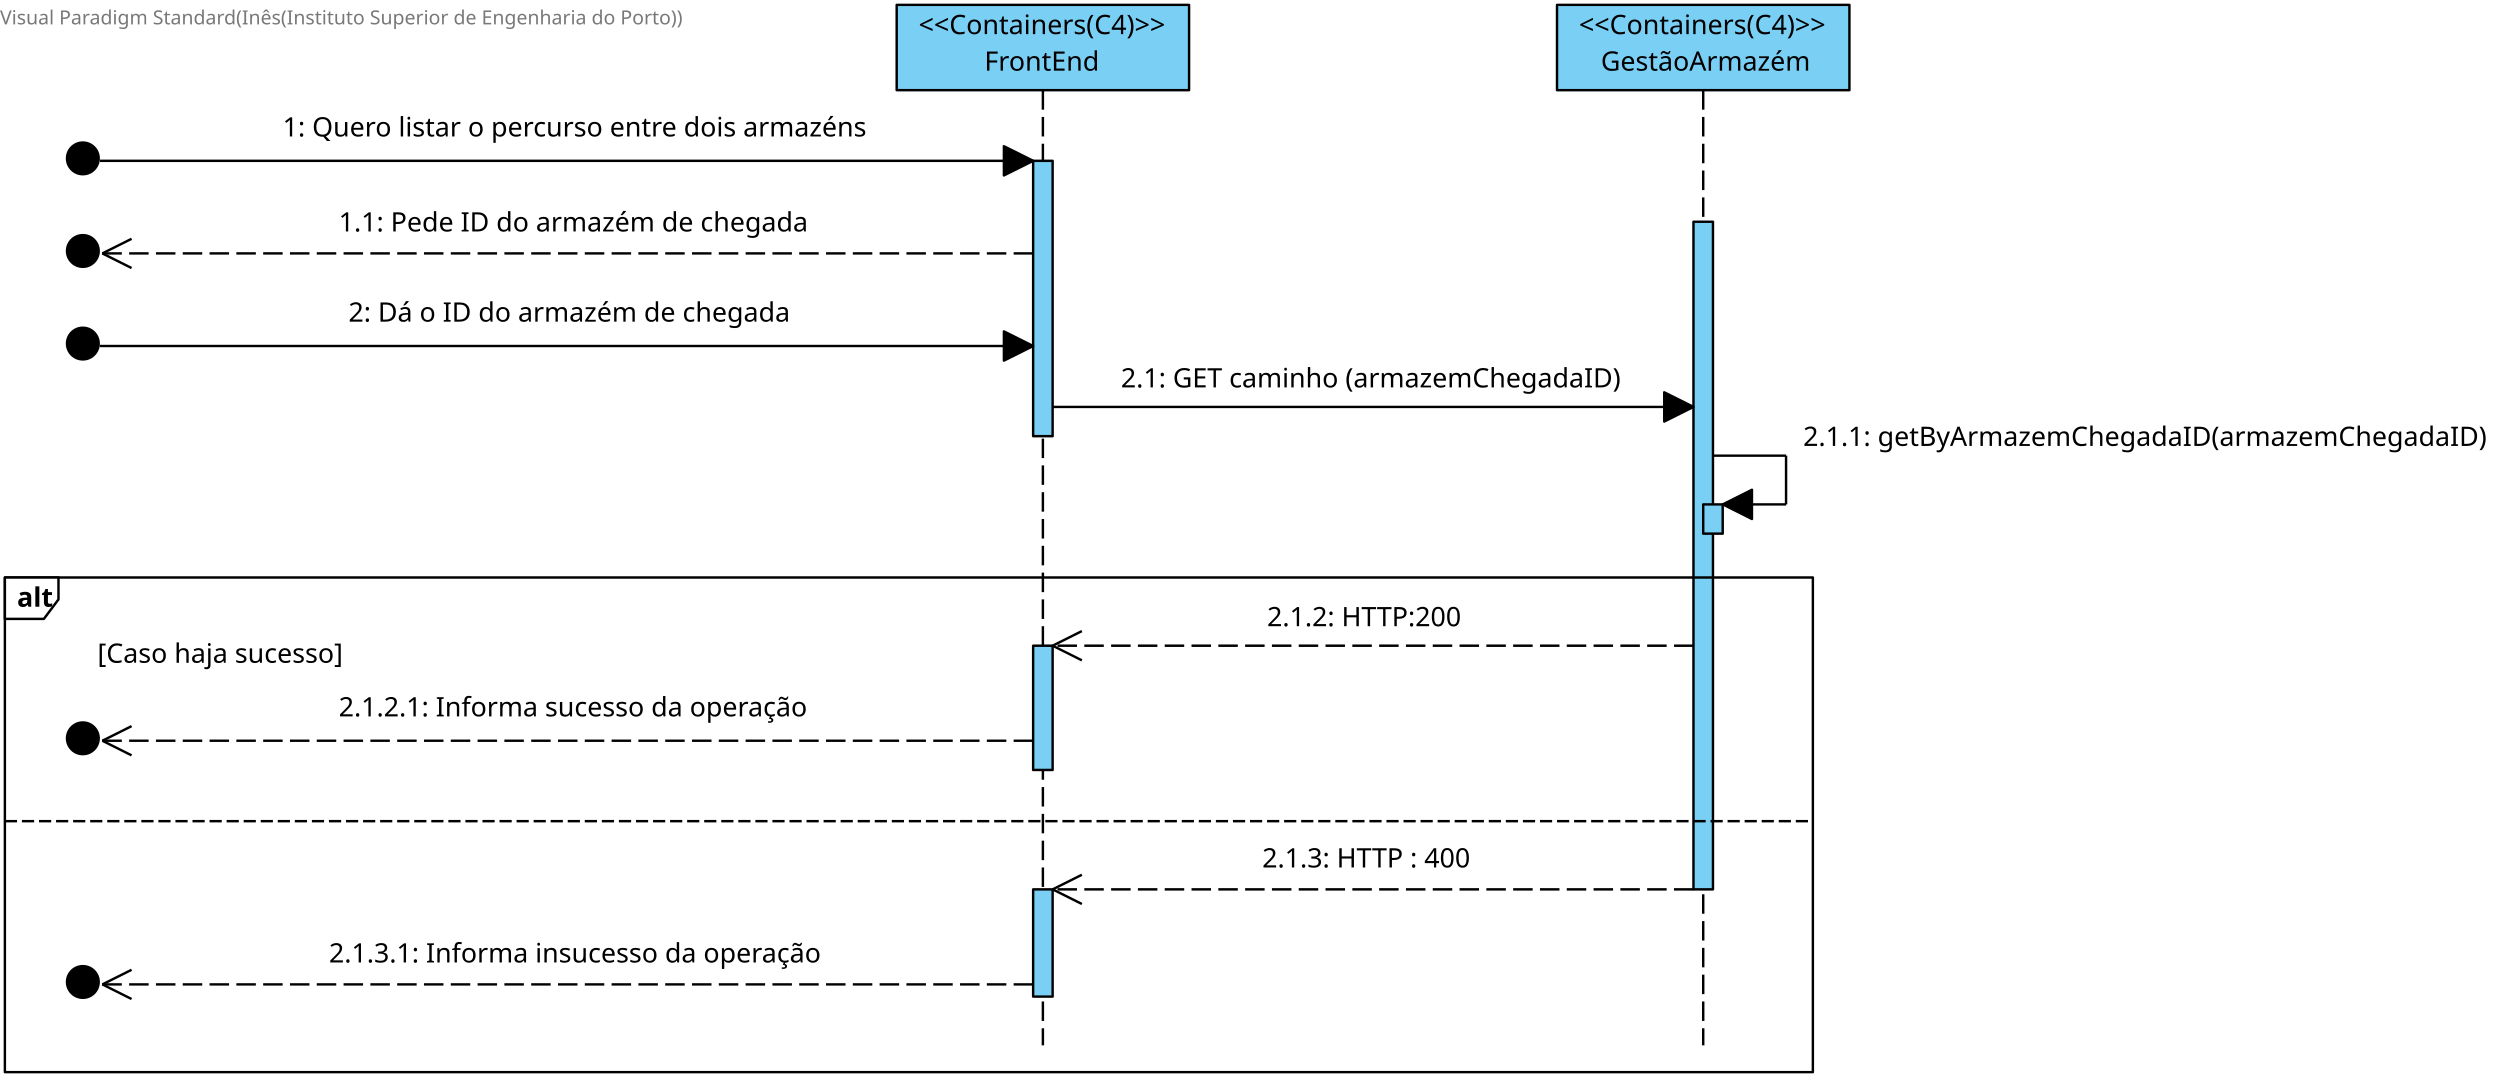
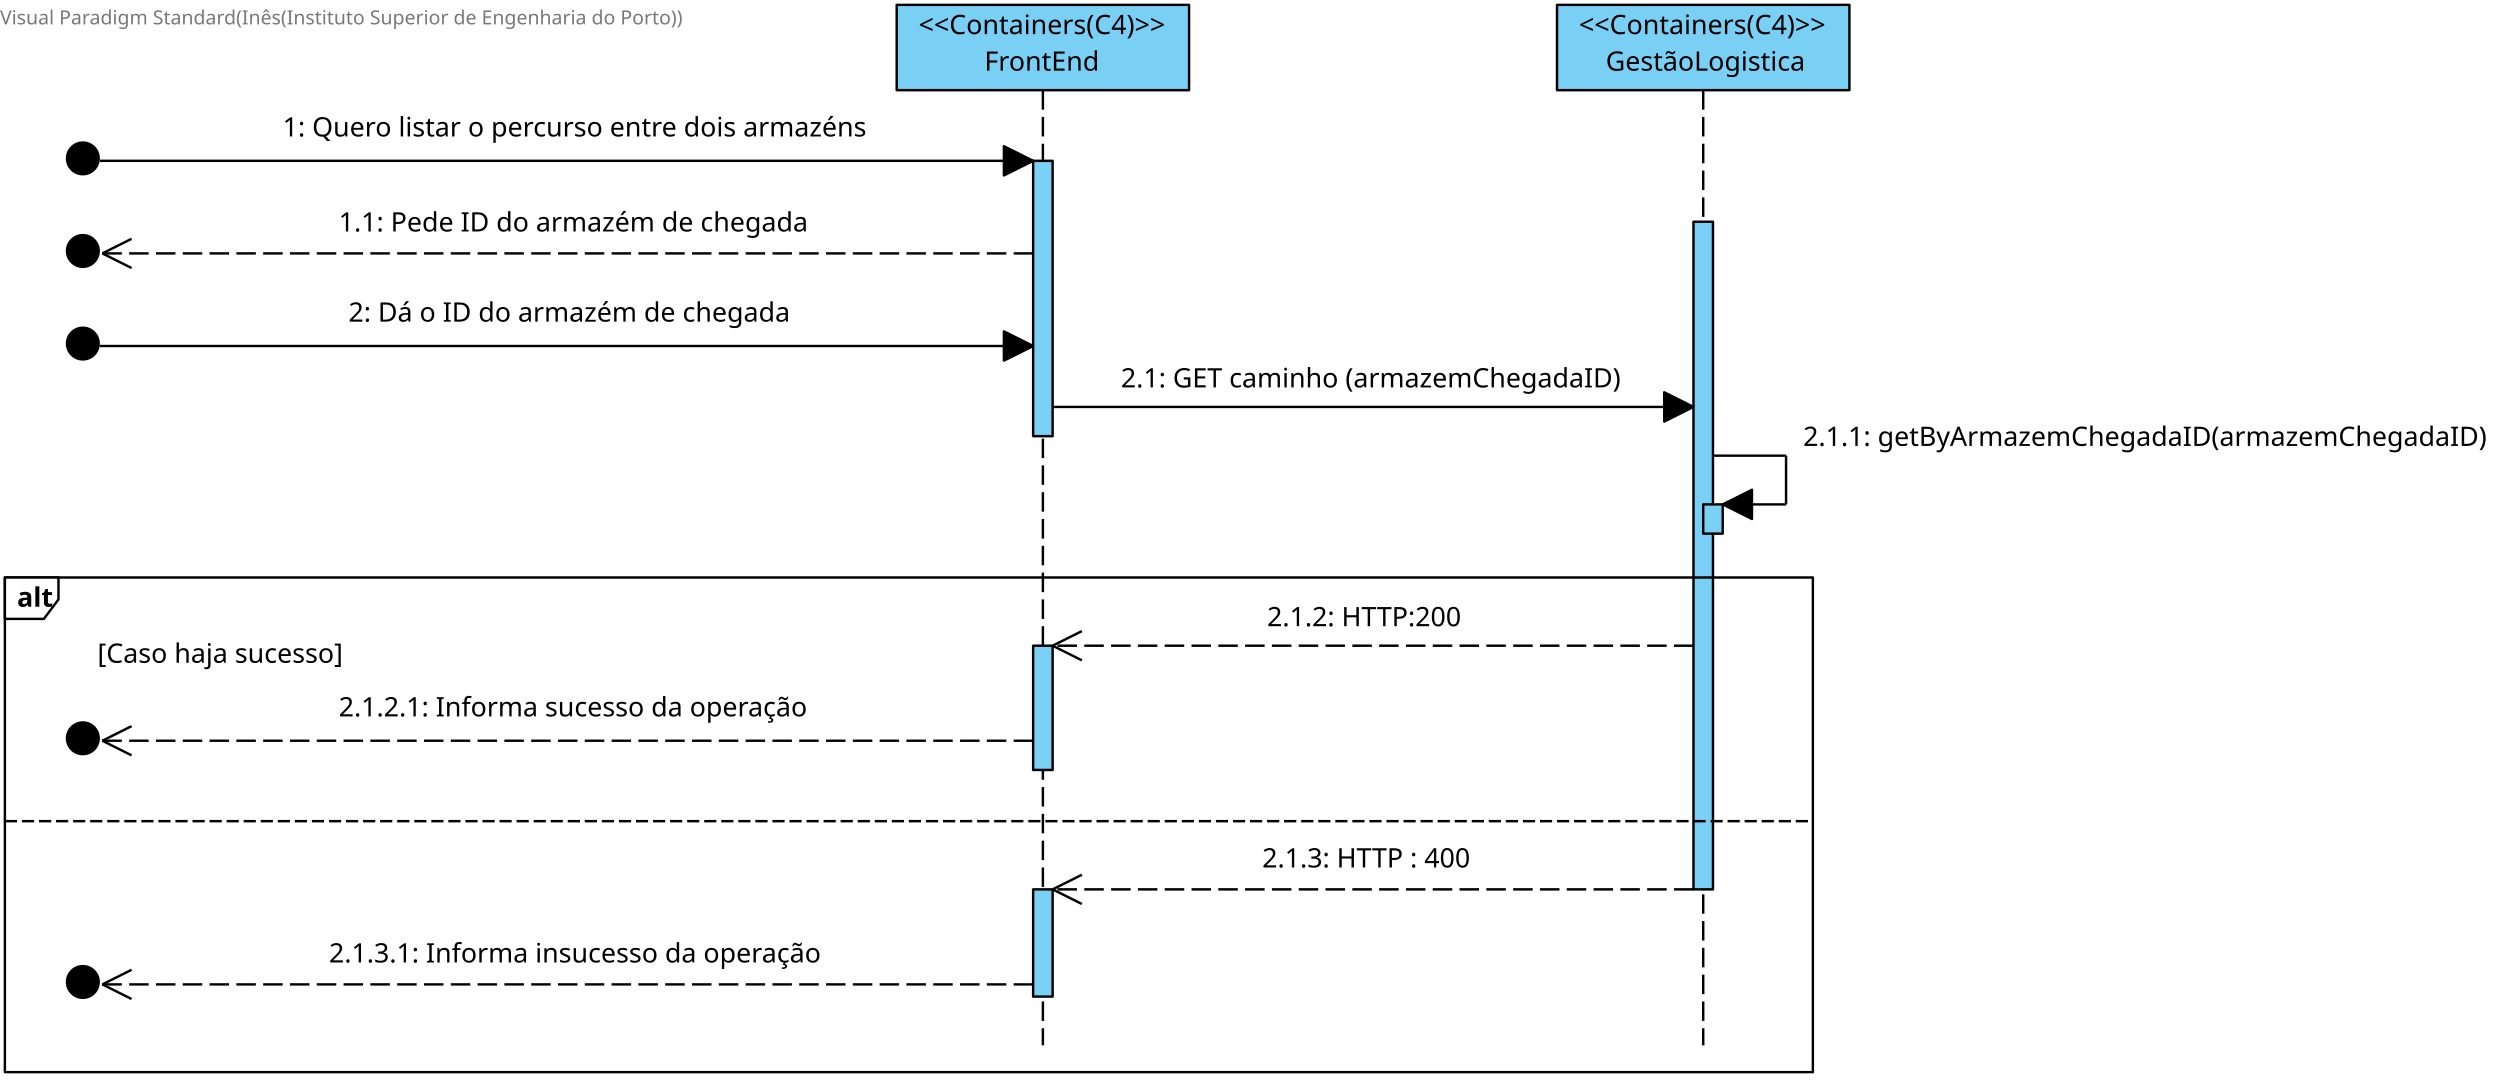
<svg xmlns="http://www.w3.org/2000/svg" fill-opacity="0" color-rendering="auto" color-interpolation="auto" text-rendering="auto" stroke="rgb(0,0,0)" stroke-linecap="square" width="1026" stroke-miterlimit="10" shape-rendering="auto" stroke-opacity="0" fill="rgb(0,0,0)" stroke-dasharray="none" font-weight="normal" stroke-width="1" height="444" font-family="'Dialog'" font-style="normal" stroke-linejoin="miter" font-size="12px" stroke-dashoffset="0" image-rendering="auto">
  <defs id="genericDefs" />
  <g>
    <defs id="defs1">
      <clipPath clipPathUnits="userSpaceOnUse" id="clipPath1">
        <path d="M-7 -7 L132 -7 L132 438 L-7 438 L-7 -7 Z" />
      </clipPath>
      <clipPath clipPathUnits="userSpaceOnUse" id="clipPath2">
        <path d="M-7 -7 L19 -7 L19 124 L-7 124 L-7 -7 Z" />
      </clipPath>
      <clipPath clipPathUnits="userSpaceOnUse" id="clipPath3">
        <path d="M-7 -7 L19 -7 L19 285 L-7 285 L-7 -7 Z" />
      </clipPath>
      <clipPath clipPathUnits="userSpaceOnUse" id="clipPath4">
        <path d="M-7 -7 L26 -7 L26 31 L-7 31 L-7 -7 Z" />
      </clipPath>
      <clipPath clipPathUnits="userSpaceOnUse" id="clipPath5">
+         <path d="M-7 -7 L753 -7 L753 214 L-7 214 L-7 -7 Z" />
+       </clipPath>
+       <clipPath clipPathUnits="userSpaceOnUse" id="clipPath6">
+         <path d="M137 23 L137 38 L38 38 L38 23 ZM-7 -7 L-7 214 L753 214 L753 -7 Z" />
+       </clipPath>
+       <clipPath clipPathUnits="userSpaceOnUse" id="clipPath7">
+         <path d="M0 0 L0 18 L23 18 L23 0 Z" />
+       </clipPath>
+       <clipPath clipPathUnits="userSpaceOnUse" id="clipPath8">
        <path d="M-7 -7 L19 -7 L19 55 L-7 55 L-7 -7 Z" />
      </clipPath>
-       <clipPath clipPathUnits="userSpaceOnUse" id="clipPath6">
+       <clipPath clipPathUnits="userSpaceOnUse" id="clipPath9">
        <path d="M-7 -7 L19 -7 L19 23 L-7 23 L-7 -7 Z" />
-       </clipPath>
-       <clipPath clipPathUnits="userSpaceOnUse" id="clipPath7">
-         <path d="M-7 -7 L753 -7 L753 214 L-7 214 L-7 -7 Z" />
-       </clipPath>
-       <clipPath clipPathUnits="userSpaceOnUse" id="clipPath8">
-         <path d="M137 23 L137 38 L38 38 L38 23 ZM-7 -7 L-7 214 L753 214 L753 -7 Z" />
-       </clipPath>
-       <clipPath clipPathUnits="userSpaceOnUse" id="clipPath9">
-         <path d="M0 0 L0 18 L23 18 L23 0 Z" />
      </clipPath>
      <clipPath clipPathUnits="userSpaceOnUse" id="clipPath10">
        <path d="M-7 -7 L19 -7 L19 62 L-7 62 L-7 -7 Z" />
      </clipPath>
      <clipPath clipPathUnits="userSpaceOnUse" id="clipPath11">
        <path d="M-7 -7 L753 -7 L753 94 L-7 94 L-7 -7 Z" />
      </clipPath>
      <clipPath clipPathUnits="userSpaceOnUse" id="clipPath12">
        <path d="M0 0 L0 15 L120 15 L120 0 Z" />
      </clipPath>
      <clipPath clipPathUnits="userSpaceOnUse" id="clipPath13">
        <path d="M0 0 L0 4 L742 4 L742 0 Z" />
      </clipPath>
      <clipPath clipPathUnits="userSpaceOnUse" id="clipPath14">
        <path d="M-7 -7 L753 -7 L753 113 L-7 113 L-7 -7 Z" />
      </clipPath>
      <clipPath clipPathUnits="userSpaceOnUse" id="clipPath15">
        <path d="M-121 -30 L242 -30 L242 60 L-121 60 L-121 -30 Z" />
      </clipPath>
      <clipPath clipPathUnits="userSpaceOnUse" id="clipPath16">
        <path d="M0 0 L367 0 L367 104 L0 104 L0 0 Z" />
      </clipPath>
      <clipPath clipPathUnits="userSpaceOnUse" id="clipPath17">
        <path d="M289 30 L289 45 L68 45 L68 30 ZM0 0 L0 104 L367 104 L367 69 L349 69 L349 54 L367 54 L367 0 Z" />
      </clipPath>
      <clipPath clipPathUnits="userSpaceOnUse" id="clipPath18">
        <path d="M229 30 L229 45 L128 45 L128 30 ZM0 0 L0 104 L367 104 L367 0 Z" />
      </clipPath>
      <clipPath clipPathUnits="userSpaceOnUse" id="clipPath19">
        <path d="M0 0 L487 0 L487 104 L0 104 L0 0 Z" />
      </clipPath>
      <clipPath clipPathUnits="userSpaceOnUse" id="clipPath20">
        <path d="M362 28 L362 43 L115 43 L115 28 ZM344 67 L344 82 L138 82 L138 67 ZM0 0 L0 104 L487 104 L487 16 L377 16 L377 0 Z" />
      </clipPath>
      <clipPath clipPathUnits="userSpaceOnUse" id="clipPath21">
        <path d="M0 0 L486 0 L486 104 L0 104 L0 0 Z" />
      </clipPath>
      <clipPath clipPathUnits="userSpaceOnUse" id="clipPath22">
        <path d="M342 28 L342 43 L137 43 L137 28 ZM0 0 L0 104 L486 104 L486 0 Z" />
      </clipPath>
      <clipPath clipPathUnits="userSpaceOnUse" id="clipPath23">
        <path d="M233 29 L233 44 L126 44 L126 29 ZM0 0 L0 104 L367 104 L367 0 Z" />
      </clipPath>
      <clipPath clipPathUnits="userSpaceOnUse" id="clipPath24">
        <path d="M348 29 L348 44 L134 44 L134 29 ZM0 0 L0 104 L486 104 L486 0 Z" />
      </clipPath>
      <clipPath clipPathUnits="userSpaceOnUse" id="clipPath25">
        <path d="M0 0 L134 0 L134 124 L0 124 L0 0 Z" />
      </clipPath>
      <clipPath clipPathUnits="userSpaceOnUse" id="clipPath26">
        <path d="M0 0 L0 10 L18 10 L18 25 L0 25 L0 124 L134 124 L134 49 L78 49 L78 34 L134 34 L134 0 Z" />
      </clipPath>
      <clipPath clipPathUnits="userSpaceOnUse" id="clipPath27">
        <path d="M343 29 L343 44 L137 44 L137 29 ZM337 66 L337 81 L142 81 L142 66 ZM0 0 L0 104 L458 104 L458 93 L486 93 L486 0 L361 0 L361 5 L114 5 L114 0 Z" />
      </clipPath>
      <clipPath clipPathUnits="userSpaceOnUse" id="clipPath28">
        <path d="M338 28 L338 43 L143 43 L143 28 ZM0 0 L0 104 L487 104 L487 70 L459 70 L459 55 L487 55 L487 0 L344 0 L344 6 L138 6 L138 0 Z" />
      </clipPath>
      <clipPath clipPathUnits="userSpaceOnUse" id="clipPath29">
        <path d="M-195 -15 L390 -15 L390 30 L-195 30 L-195 -15 Z" />
      </clipPath>
      <clipPath clipPathUnits="userSpaceOnUse" id="clipPath30">
        <path d="M-206 -15 L412 -15 L412 30 L-206 30 L-206 -15 Z" />
      </clipPath>
      <clipPath clipPathUnits="userSpaceOnUse" id="clipPath31">
        <path d="M-291 -15 L582 -15 L582 30 L-291 30 L-291 -15 Z" />
      </clipPath>
      <clipPath clipPathUnits="userSpaceOnUse" id="clipPath32">
        <path d="M-214 -15 L428 -15 L428 30 L-214 30 L-214 -15 Z" />
      </clipPath>
      <clipPath clipPathUnits="userSpaceOnUse" id="clipPath33">
        <path d="M-107 -15 L214 -15 L214 30 L-107 30 L-107 -15 Z" />
      </clipPath>
      <clipPath clipPathUnits="userSpaceOnUse" id="clipPath34">
        <path d="M-205 -15 L410 -15 L410 30 L-205 30 L-205 -15 Z" />
      </clipPath>
      <clipPath clipPathUnits="userSpaceOnUse" id="clipPath35">
        <path d="M-247 -15 L494 -15 L494 30 L-247 30 L-247 -15 Z" />
      </clipPath>
      <clipPath clipPathUnits="userSpaceOnUse" id="clipPath36">
        <path d="M-101 -15 L202 -15 L202 30 L-101 30 L-101 -15 Z" />
      </clipPath>
      <clipPath clipPathUnits="userSpaceOnUse" id="clipPath37">
        <path d="M-221 -15 L442 -15 L442 30 L-221 30 L-221 -15 Z" />
      </clipPath>
    </defs>
    <g fill="white" text-rendering="geometricPrecision" fill-opacity="1" stroke-opacity="1" stroke="white">
      <rect x="0" width="1026" height="444" y="0" stroke="none" />
    </g>
    <g font-size="11px" transform="translate(368,2)" fill-opacity="1" fill="rgb(122,207,245)" text-rendering="geometricPrecision" image-rendering="optimizeQuality" font-family="sans-serif" stroke="rgb(122,207,245)" stroke-opacity="1">
      <rect x="0" width="120" height="35" y="0" clip-path="url(#clipPath1)" stroke="none" />
    </g>
    <g stroke-linecap="butt" font-size="11px" transform="translate(368,2)" fill-opacity="1" fill="black" text-rendering="geometricPrecision" image-rendering="optimizeQuality" font-family="sans-serif" stroke-linejoin="round" stroke="black" stroke-opacity="1" stroke-miterlimit="0">
      <rect fill="none" x="0" width="120" height="35" y="0" clip-path="url(#clipPath1)" />
      <line clip-path="url(#clipPath1)" fill="none" x1="60" x2="60" y1="35" y2="427" stroke-linejoin="bevel" stroke-dasharray="8,3" />
    </g>
    <g font-size="11px" transform="translate(424,66)" fill-opacity="1" fill="rgb(122,207,245)" text-rendering="geometricPrecision" image-rendering="optimizeQuality" font-family="sans-serif" stroke="rgb(122,207,245)" stroke-opacity="1">
      <rect x="0" width="8" height="113" y="0" clip-path="url(#clipPath2)" stroke="none" />
    </g>
    <g stroke-linecap="butt" font-size="11px" transform="translate(424,66)" fill-opacity="1" fill="black" text-rendering="geometricPrecision" image-rendering="optimizeQuality" font-family="sans-serif" stroke-linejoin="round" stroke="black" stroke-opacity="1" stroke-miterlimit="0">
      <rect fill="none" x="0" width="8" height="113" y="0" clip-path="url(#clipPath2)" />
    </g>
    <g font-size="11px" transform="translate(639,2)" fill-opacity="1" fill="rgb(122,207,245)" text-rendering="geometricPrecision" image-rendering="optimizeQuality" font-family="sans-serif" stroke="rgb(122,207,245)" stroke-opacity="1">
      <rect x="0" width="120" height="35" y="0" clip-path="url(#clipPath1)" stroke="none" />
    </g>
    <g stroke-linecap="butt" font-size="11px" transform="translate(639,2)" fill-opacity="1" fill="black" text-rendering="geometricPrecision" image-rendering="optimizeQuality" font-family="sans-serif" stroke-linejoin="round" stroke="black" stroke-opacity="1" stroke-miterlimit="0">
      <rect fill="none" x="0" width="120" height="35" y="0" clip-path="url(#clipPath1)" />
      <line clip-path="url(#clipPath1)" fill="none" x1="60" x2="60" y1="35" y2="427" stroke-linejoin="bevel" stroke-dasharray="8,3" />
    </g>
    <g font-size="11px" transform="translate(695,91)" fill-opacity="1" fill="rgb(122,207,245)" text-rendering="geometricPrecision" image-rendering="optimizeQuality" font-family="sans-serif" stroke="rgb(122,207,245)" stroke-opacity="1">
      <rect x="0" width="8" height="274" y="0" clip-path="url(#clipPath3)" stroke="none" />
    </g>
    <g stroke-linecap="butt" font-size="11px" transform="translate(695,91)" fill-opacity="1" fill="black" text-rendering="geometricPrecision" image-rendering="optimizeQuality" font-family="sans-serif" stroke-linejoin="round" stroke="black" stroke-opacity="1" stroke-miterlimit="0">
      <rect fill="none" x="0" width="8" height="274" y="0" clip-path="url(#clipPath3)" />
    </g>
    <g font-size="11px" transform="translate(27,56)" fill-opacity="1" fill="black" text-rendering="geometricPrecision" image-rendering="optimizeQuality" font-family="sans-serif" stroke="black" stroke-opacity="1">
      <circle r="7" clip-path="url(#clipPath4)" cx="7" cy="9" stroke="none" />
    </g>
-     <g font-size="11px" transform="translate(27,294)" fill-opacity="1" fill="black" text-rendering="geometricPrecision" image-rendering="optimizeQuality" font-family="sans-serif" stroke="black" stroke-opacity="1">
-       <circle r="7" clip-path="url(#clipPath4)" cx="7" cy="9" stroke="none" />
-     </g>
-     <g font-size="11px" transform="translate(27,394)" fill-opacity="1" fill="black" text-rendering="geometricPrecision" image-rendering="optimizeQuality" font-family="sans-serif" stroke="black" stroke-opacity="1">
-       <circle r="7" clip-path="url(#clipPath4)" cx="7" cy="9" stroke="none" />
+     <g fill-opacity="1" text-rendering="geometricPrecision" stroke="black" stroke-linecap="butt" transform="translate(2,237)" stroke-miterlimit="0" stroke-opacity="1" fill="black" font-weight="bold" font-family="sans-serif" stroke-linejoin="round" font-size="11px" image-rendering="optimizeQuality">
+       <rect fill="none" x="0" width="742" height="203" y="0" clip-path="url(#clipPath6)" />
+     </g>
+     <g font-size="11px" transform="translate(2,237)" fill-opacity="1" fill="white" text-rendering="geometricPrecision" image-rendering="optimizeQuality" font-family="sans-serif" stroke="white" font-weight="bold" stroke-opacity="1">
+       <path d="M22 0 L22 9 L16 17 L0 17 L0 0 Z" stroke="none" clip-path="url(#clipPath6)" />
+     </g>
+     <g fill-opacity="1" text-rendering="geometricPrecision" stroke="black" stroke-linecap="butt" transform="translate(2,237)" stroke-miterlimit="0" stroke-opacity="1" fill="black" font-weight="bold" font-family="sans-serif" stroke-linejoin="round" font-size="11px" image-rendering="optimizeQuality">
+       <path fill="none" d="M22 0 L22 9 L16 17 L0 17 L0 0 Z" clip-path="url(#clipPath6)" />
+     </g>
+     <g font-size="11px" transform="translate(2,237)" fill-opacity="1" fill="black" text-rendering="geometricPrecision" image-rendering="optimizeQuality" font-family="sans-serif" stroke="black" font-weight="bold" stroke-opacity="1">
+       <text x="5" xml:space="preserve" y="12" clip-path="url(#clipPath7)" stroke="none">alt</text>
    </g>
    <g font-size="11px" transform="translate(424,365)" fill-opacity="1" fill="rgb(122,207,245)" text-rendering="geometricPrecision" image-rendering="optimizeQuality" font-family="sans-serif" stroke="rgb(122,207,245)" stroke-opacity="1">
-       <rect x="0" width="8" height="44" y="0" clip-path="url(#clipPath5)" stroke="none" />
+       <rect x="0" width="8" height="44" y="0" clip-path="url(#clipPath8)" stroke="none" />
    </g>
    <g stroke-linecap="butt" font-size="11px" transform="translate(424,365)" fill-opacity="1" fill="black" text-rendering="geometricPrecision" image-rendering="optimizeQuality" font-family="sans-serif" stroke-linejoin="round" stroke="black" stroke-opacity="1" stroke-miterlimit="0">
-       <rect fill="none" x="0" width="8" height="44" y="0" clip-path="url(#clipPath5)" />
+       <rect fill="none" x="0" width="8" height="44" y="0" clip-path="url(#clipPath8)" />
    </g>
    <g font-size="11px" transform="translate(699,207)" fill-opacity="1" fill="rgb(122,207,245)" text-rendering="geometricPrecision" image-rendering="optimizeQuality" font-family="sans-serif" stroke="rgb(122,207,245)" stroke-opacity="1">
-       <rect x="0" width="8" height="12" y="0" clip-path="url(#clipPath6)" stroke="none" />
+       <rect x="0" width="8" height="12" y="0" clip-path="url(#clipPath9)" stroke="none" />
    </g>
    <g stroke-linecap="butt" font-size="11px" transform="translate(699,207)" fill-opacity="1" fill="black" text-rendering="geometricPrecision" image-rendering="optimizeQuality" font-family="sans-serif" stroke-linejoin="round" stroke="black" stroke-opacity="1" stroke-miterlimit="0">
-       <rect fill="none" x="0" width="8" height="12" y="0" clip-path="url(#clipPath6)" />
-     </g>
-     <g fill-opacity="1" text-rendering="geometricPrecision" stroke="black" stroke-linecap="butt" transform="translate(2,237)" stroke-miterlimit="0" stroke-opacity="1" fill="black" font-weight="bold" font-family="sans-serif" stroke-linejoin="round" font-size="11px" image-rendering="optimizeQuality">
-       <rect fill="none" x="0" width="742" height="203" y="0" clip-path="url(#clipPath8)" />
-     </g>
-     <g font-size="11px" transform="translate(2,237)" fill-opacity="1" fill="white" text-rendering="geometricPrecision" image-rendering="optimizeQuality" font-family="sans-serif" stroke="white" font-weight="bold" stroke-opacity="1">
-       <path d="M22 0 L22 9 L16 17 L0 17 L0 0 Z" stroke="none" clip-path="url(#clipPath8)" />
-     </g>
-     <g fill-opacity="1" text-rendering="geometricPrecision" stroke="black" stroke-linecap="butt" transform="translate(2,237)" stroke-miterlimit="0" stroke-opacity="1" fill="black" font-weight="bold" font-family="sans-serif" stroke-linejoin="round" font-size="11px" image-rendering="optimizeQuality">
-       <path fill="none" d="M22 0 L22 9 L16 17 L0 17 L0 0 Z" clip-path="url(#clipPath8)" />
-     </g>
-     <g font-size="11px" transform="translate(2,237)" fill-opacity="1" fill="black" text-rendering="geometricPrecision" image-rendering="optimizeQuality" font-family="sans-serif" stroke="black" font-weight="bold" stroke-opacity="1">
-       <text x="5" xml:space="preserve" y="12" clip-path="url(#clipPath9)" stroke="none">alt</text>
+       <rect fill="none" x="0" width="8" height="12" y="0" clip-path="url(#clipPath9)" />
    </g>
    <g font-size="11px" transform="translate(27,94)" fill-opacity="1" fill="black" text-rendering="geometricPrecision" image-rendering="optimizeQuality" font-family="sans-serif" stroke="black" stroke-opacity="1">
      <circle r="7" clip-path="url(#clipPath4)" cx="7" cy="9" stroke="none" />
    </g>
    <g font-size="11px" transform="translate(424,265)" fill-opacity="1" fill="rgb(122,207,245)" text-rendering="geometricPrecision" image-rendering="optimizeQuality" font-family="sans-serif" stroke="rgb(122,207,245)" stroke-opacity="1">
      <rect x="0" width="8" height="51" y="0" clip-path="url(#clipPath10)" stroke="none" />
    </g>
    <g stroke-linecap="butt" font-size="11px" transform="translate(424,265)" fill-opacity="1" fill="black" text-rendering="geometricPrecision" image-rendering="optimizeQuality" font-family="sans-serif" stroke-linejoin="round" stroke="black" stroke-opacity="1" stroke-miterlimit="0">
      <rect fill="none" x="0" width="8" height="51" y="0" clip-path="url(#clipPath10)" />
    </g>
    <g font-size="11px" transform="translate(27,132)" fill-opacity="1" fill="black" text-rendering="geometricPrecision" image-rendering="optimizeQuality" font-family="sans-serif" stroke="black" stroke-opacity="1">
      <circle r="7" clip-path="url(#clipPath4)" cx="7" cy="9" stroke="none" />
    </g>
    <g fill-opacity="1" text-rendering="geometricPrecision" stroke="black" stroke-linecap="butt" transform="translate(2,255)" stroke-miterlimit="0" stroke-opacity="1" fill="black" stroke-dasharray="5,2" font-family="sans-serif" stroke-linejoin="bevel" font-size="11px" image-rendering="optimizeQuality">
      <line y2="82" fill="none" x1="0" clip-path="url(#clipPath11)" x2="741" y1="82" />
    </g>
    <g font-size="11px" transform="translate(30,260)" fill-opacity="1" fill="white" text-rendering="geometricPrecision" image-rendering="optimizeQuality" font-family="sans-serif" stroke="white" stroke-opacity="1">
      <rect x="9" width="101" height="17" y="-1" clip-path="url(#clipPath12)" stroke="none" />
      <text fill="black" x="10" xml:space="preserve" y="12" clip-path="url(#clipPath12)" stroke="none">[Caso haja sucesso]</text>
    </g>
+     <g font-size="11px" transform="translate(27,294)" fill-opacity="1" fill="black" text-rendering="geometricPrecision" image-rendering="optimizeQuality" font-family="sans-serif" stroke="black" stroke-opacity="1">
+       <circle r="7" clip-path="url(#clipPath4)" cx="7" cy="9" stroke="none" />
+     </g>
+     <g font-size="11px" transform="translate(27,394)" fill-opacity="1" fill="black" text-rendering="geometricPrecision" image-rendering="optimizeQuality" font-family="sans-serif" stroke="black" stroke-opacity="1">
+       <circle r="7" clip-path="url(#clipPath4)" cx="7" cy="9" stroke="none" />
+     </g>
    <g font-size="11px" transform="translate(639,2)" fill-opacity="1" fill="black" text-rendering="geometricPrecision" image-rendering="optimizeQuality" font-family="sans-serif" stroke="black" stroke-opacity="1">
      <text x="9" xml:space="preserve" y="12" clip-path="url(#clipPath15)" stroke="none">&lt;&lt;Containers(C4)&gt;&gt;</text>
-       <text x="18" xml:space="preserve" y="27" clip-path="url(#clipPath15)" stroke="none">GestãoArmazém</text>
+       <text x="20" xml:space="preserve" y="27" clip-path="url(#clipPath15)" stroke="none">GestãoLogistica</text>
    </g>
    <g font-size="11px" transform="translate(368,2)" fill-opacity="1" fill="black" text-rendering="geometricPrecision" image-rendering="optimizeQuality" font-family="sans-serif" stroke="black" stroke-opacity="1">
      <text x="9" xml:space="preserve" y="12" clip-path="url(#clipPath15)" stroke="none">&lt;&lt;Containers(C4)&gt;&gt;</text>
      <text x="36" xml:space="preserve" y="27" clip-path="url(#clipPath15)" stroke="none">FrontEnd</text>
    </g>
    <g stroke-linecap="butt" font-size="11px" transform="translate(382,117)" fill-opacity="1" fill="black" text-rendering="geometricPrecision" image-rendering="optimizeQuality" font-family="sans-serif" stroke-linejoin="round" stroke="black" stroke-opacity="1">
      <line y2="50" fill="none" x1="50" clip-path="url(#clipPath17)" x2="313" y1="50" />
      <polygon points=" 313 50 301 44 301 56" clip-path="url(#clipPath17)" stroke="none" />
      <polygon fill="none" points=" 313 50 301 44 301 56" clip-path="url(#clipPath17)" />
    </g>
    <g fill-opacity="1" text-rendering="geometricPrecision" stroke="black" stroke-linecap="butt" transform="translate(382,215)" stroke-miterlimit="0" stroke-opacity="1" fill="black" stroke-dasharray="8,3" font-family="sans-serif" stroke-linejoin="round" font-size="11px" image-rendering="optimizeQuality">
      <line y2="50" fill="none" x1="313" clip-path="url(#clipPath18)" x2="50" y1="50" />
      <line clip-path="url(#clipPath18)" fill="none" x1="50" x2="62" y1="50" y2="56" stroke-dasharray="none" stroke-miterlimit="10" />
      <line clip-path="url(#clipPath18)" fill="none" x1="50" x2="62" y1="50" y2="44" stroke-dasharray="none" stroke-miterlimit="10" />
    </g>
    <g stroke-linecap="butt" font-size="11px" transform="translate(-9,16)" fill-opacity="1" fill="black" text-rendering="geometricPrecision" image-rendering="optimizeQuality" font-family="sans-serif" stroke-linejoin="round" stroke="black" stroke-opacity="1">
      <line y2="50" fill="none" x1="50" clip-path="url(#clipPath20)" x2="433" y1="50" />
      <polygon points=" 433 50 421 44 421 56" clip-path="url(#clipPath20)" stroke="none" />
      <polygon fill="none" points=" 433 50 421 44 421 56" clip-path="url(#clipPath20)" />
    </g>
    <g fill-opacity="1" text-rendering="geometricPrecision" stroke="black" stroke-linecap="butt" transform="translate(-8,254)" stroke-miterlimit="0" stroke-opacity="1" fill="black" stroke-dasharray="8,3" font-family="sans-serif" stroke-linejoin="round" font-size="11px" image-rendering="optimizeQuality">
      <line y2="50" fill="none" x1="432" clip-path="url(#clipPath22)" x2="50" y1="50" />
      <line clip-path="url(#clipPath22)" fill="none" x1="50" x2="62" y1="50" y2="56" stroke-dasharray="none" stroke-miterlimit="10" />
      <line clip-path="url(#clipPath22)" fill="none" x1="50" x2="62" y1="50" y2="44" stroke-dasharray="none" stroke-miterlimit="10" />
    </g>
    <g fill-opacity="1" text-rendering="geometricPrecision" stroke="black" stroke-linecap="butt" transform="translate(382,315)" stroke-miterlimit="0" stroke-opacity="1" fill="black" stroke-dasharray="8,3" font-family="sans-serif" stroke-linejoin="round" font-size="11px" image-rendering="optimizeQuality">
      <line y2="50" fill="none" x1="313" clip-path="url(#clipPath23)" x2="50" y1="50" />
      <line clip-path="url(#clipPath23)" fill="none" x1="50" x2="62" y1="50" y2="56" stroke-dasharray="none" stroke-miterlimit="10" />
      <line clip-path="url(#clipPath23)" fill="none" x1="50" x2="62" y1="50" y2="44" stroke-dasharray="none" stroke-miterlimit="10" />
    </g>
    <g fill-opacity="1" text-rendering="geometricPrecision" stroke="black" stroke-linecap="butt" transform="translate(-8,354)" stroke-miterlimit="0" stroke-opacity="1" fill="black" stroke-dasharray="8,3" font-family="sans-serif" stroke-linejoin="round" font-size="11px" image-rendering="optimizeQuality">
      <line y2="50" fill="none" x1="432" clip-path="url(#clipPath24)" x2="50" y1="50" />
      <line clip-path="url(#clipPath24)" fill="none" x1="50" x2="62" y1="50" y2="56" stroke-dasharray="none" stroke-miterlimit="10" />
      <line clip-path="url(#clipPath24)" fill="none" x1="50" x2="62" y1="50" y2="44" stroke-dasharray="none" stroke-miterlimit="10" />
    </g>
    <g stroke-linecap="butt" font-size="11px" transform="translate(653,137)" fill-opacity="1" fill="black" text-rendering="geometricPrecision" image-rendering="optimizeQuality" font-family="sans-serif" stroke-linejoin="round" stroke="black" stroke-opacity="1">
      <line y2="50" fill="none" x1="50" clip-path="url(#clipPath26)" x2="80" y1="50" />
      <line y2="70" fill="none" x1="80" clip-path="url(#clipPath26)" x2="80" y1="50" />
      <line y2="70" fill="none" x1="80" clip-path="url(#clipPath26)" x2="54" y1="70" />
      <polygon points=" 54 70 66 76 66 64" clip-path="url(#clipPath26)" stroke="none" />
      <polygon fill="none" points=" 54 70 66 76 66 64" clip-path="url(#clipPath26)" />
    </g>
    <g fill-opacity="1" text-rendering="geometricPrecision" stroke="black" stroke-linecap="butt" transform="translate(-8,54)" stroke-miterlimit="0" stroke-opacity="1" fill="black" stroke-dasharray="8,3" font-family="sans-serif" stroke-linejoin="round" font-size="11px" image-rendering="optimizeQuality">
      <line y2="50" fill="none" x1="432" clip-path="url(#clipPath27)" x2="50" y1="50" />
      <line clip-path="url(#clipPath27)" fill="none" x1="50" x2="62" y1="50" y2="56" stroke-dasharray="none" stroke-miterlimit="10" />
      <line clip-path="url(#clipPath27)" fill="none" x1="50" x2="62" y1="50" y2="44" stroke-dasharray="none" stroke-miterlimit="10" />
    </g>
    <g stroke-linecap="butt" font-size="11px" transform="translate(-9,92)" fill-opacity="1" fill="black" text-rendering="geometricPrecision" image-rendering="optimizeQuality" font-family="sans-serif" stroke-linejoin="round" stroke="black" stroke-opacity="1">
      <line y2="50" fill="none" x1="50" clip-path="url(#clipPath28)" x2="433" y1="50" />
      <polygon points=" 433 50 421 44 421 56" clip-path="url(#clipPath28)" stroke="none" />
      <polygon fill="none" points=" 433 50 421 44 421 56" clip-path="url(#clipPath28)" />
    </g>
    <g font-size="11px" transform="translate(134,120)" fill-opacity="1" fill="white" text-rendering="geometricPrecision" image-rendering="optimizeQuality" font-family="sans-serif" stroke="white" stroke-opacity="1">
      <rect x="0" width="195" height="15" y="0" clip-path="url(#clipPath29)" stroke="none" />
      <text fill="black" x="9" xml:space="preserve" y="12" clip-path="url(#clipPath29)" stroke="none">2: Dá o ID do armazém de chegada</text>
    </g>
    <g font-size="11px" transform="translate(129,83)" fill-opacity="1" fill="white" text-rendering="geometricPrecision" image-rendering="optimizeQuality" font-family="sans-serif" stroke="white" stroke-opacity="1">
      <rect x="0" width="206" height="15" y="0" clip-path="url(#clipPath30)" stroke="none" />
      <text fill="black" x="10" xml:space="preserve" y="12" clip-path="url(#clipPath30)" stroke="none">1.1: Pede ID do armazém de chegada</text>
    </g>
    <g font-size="11px" transform="translate(731,171)" fill-opacity="1" fill="white" text-rendering="geometricPrecision" image-rendering="optimizeQuality" font-family="sans-serif" stroke="white" stroke-opacity="1">
      <rect x="0" width="291" height="15" y="0" clip-path="url(#clipPath31)" stroke="none" />
      <text fill="black" x="9" xml:space="preserve" y="12" clip-path="url(#clipPath31)" stroke="none">2.1.1: getByArmazemChegadaID(armazemChegadaID)</text>
    </g>
    <g font-size="11px" transform="translate(126,383)" fill-opacity="1" fill="white" text-rendering="geometricPrecision" image-rendering="optimizeQuality" font-family="sans-serif" stroke="white" stroke-opacity="1">
      <rect x="0" width="214" height="15" y="0" clip-path="url(#clipPath32)" stroke="none" />
      <text fill="black" x="9" xml:space="preserve" y="12" clip-path="url(#clipPath32)" stroke="none">2.1.3.1: Informa insucesso da operação</text>
    </g>
    <g font-size="11px" transform="translate(508,344)" fill-opacity="1" fill="white" text-rendering="geometricPrecision" image-rendering="optimizeQuality" font-family="sans-serif" stroke="white" stroke-opacity="1">
      <rect x="0" width="107" height="15" y="0" clip-path="url(#clipPath33)" stroke="none" />
      <text fill="black" x="10" xml:space="preserve" y="12" clip-path="url(#clipPath33)" stroke="none">2.1.3: HTTP : 400</text>
    </g>
    <g font-size="11px" transform="translate(129,282)" fill-opacity="1" fill="white" text-rendering="geometricPrecision" image-rendering="optimizeQuality" font-family="sans-serif" stroke="white" stroke-opacity="1">
      <rect x="0" width="205" height="15" y="0" clip-path="url(#clipPath34)" stroke="none" />
      <text fill="black" x="10" xml:space="preserve" y="12" clip-path="url(#clipPath34)" stroke="none">2.1.2.1: Informa sucesso da operação</text>
    </g>
    <g font-size="11px" transform="translate(106,44)" fill-opacity="1" fill="white" text-rendering="geometricPrecision" image-rendering="optimizeQuality" font-family="sans-serif" stroke="white" stroke-opacity="1">
      <rect x="0" width="247" height="15" y="0" clip-path="url(#clipPath35)" stroke="none" />
      <text fill="black" x="10" xml:space="preserve" y="12" clip-path="url(#clipPath35)" stroke="none">1: Quero listar o percurso entre dois armazéns</text>
    </g>
    <g font-size="11px" transform="translate(510,245)" fill-opacity="1" fill="white" text-rendering="geometricPrecision" image-rendering="optimizeQuality" font-family="sans-serif" stroke="white" stroke-opacity="1">
      <rect x="0" width="101" height="15" y="0" clip-path="url(#clipPath36)" stroke="none" />
      <text fill="black" x="10" xml:space="preserve" y="12" clip-path="url(#clipPath36)" stroke="none">2.1.2: HTTP:200</text>
    </g>
    <g font-size="11px" transform="translate(450,147)" fill-opacity="1" fill="white" text-rendering="geometricPrecision" image-rendering="optimizeQuality" font-family="sans-serif" stroke="white" stroke-opacity="1">
      <rect x="0" width="221" height="15" y="0" clip-path="url(#clipPath37)" stroke="none" />
      <text fill="black" x="10" xml:space="preserve" y="12" clip-path="url(#clipPath37)" stroke="none">2.1: GET caminho (armazemChegadaID)</text>
    </g>
    <g font-size="8px" fill-opacity="1" fill="rgb(120,120,120)" text-rendering="geometricPrecision" image-rendering="optimizeQuality" stroke="rgb(120,120,120)" stroke-opacity="1">
      <text x="0" xml:space="preserve" y="10" stroke="none">Visual Paradigm Standard(Inês(Instituto Superior de Engenharia do Porto))</text>
    </g>
  </g>
</svg>
